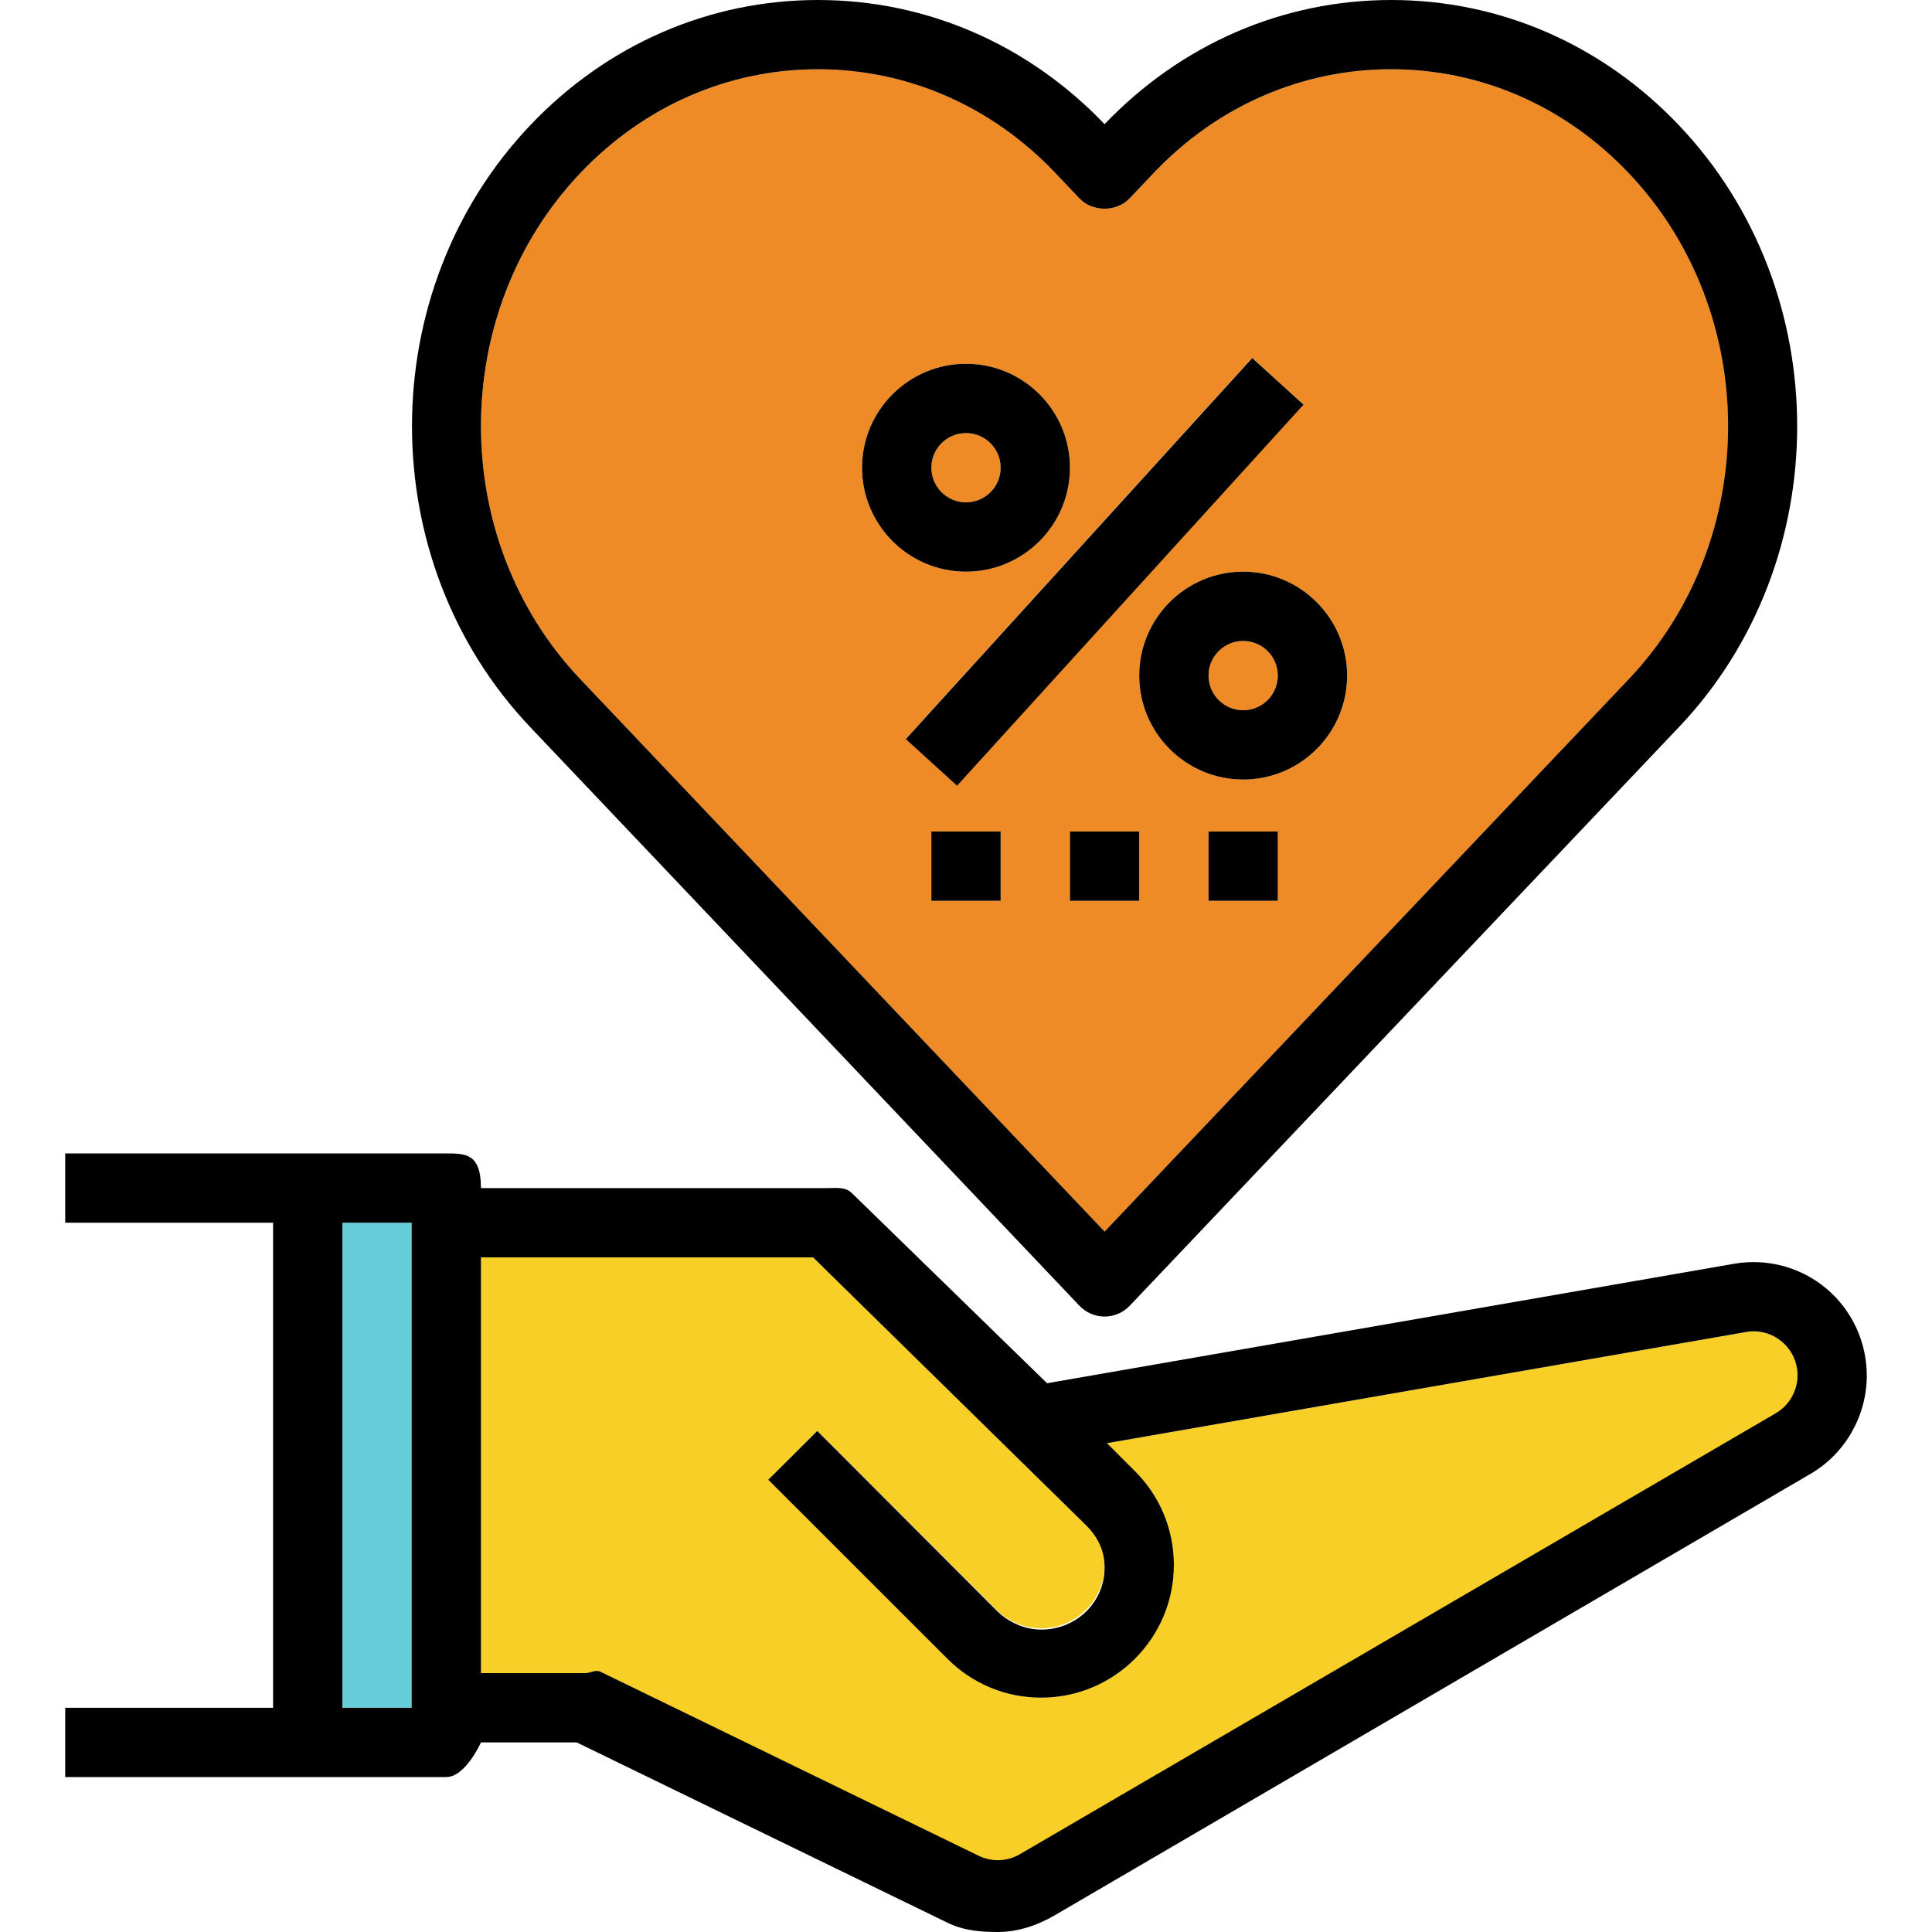
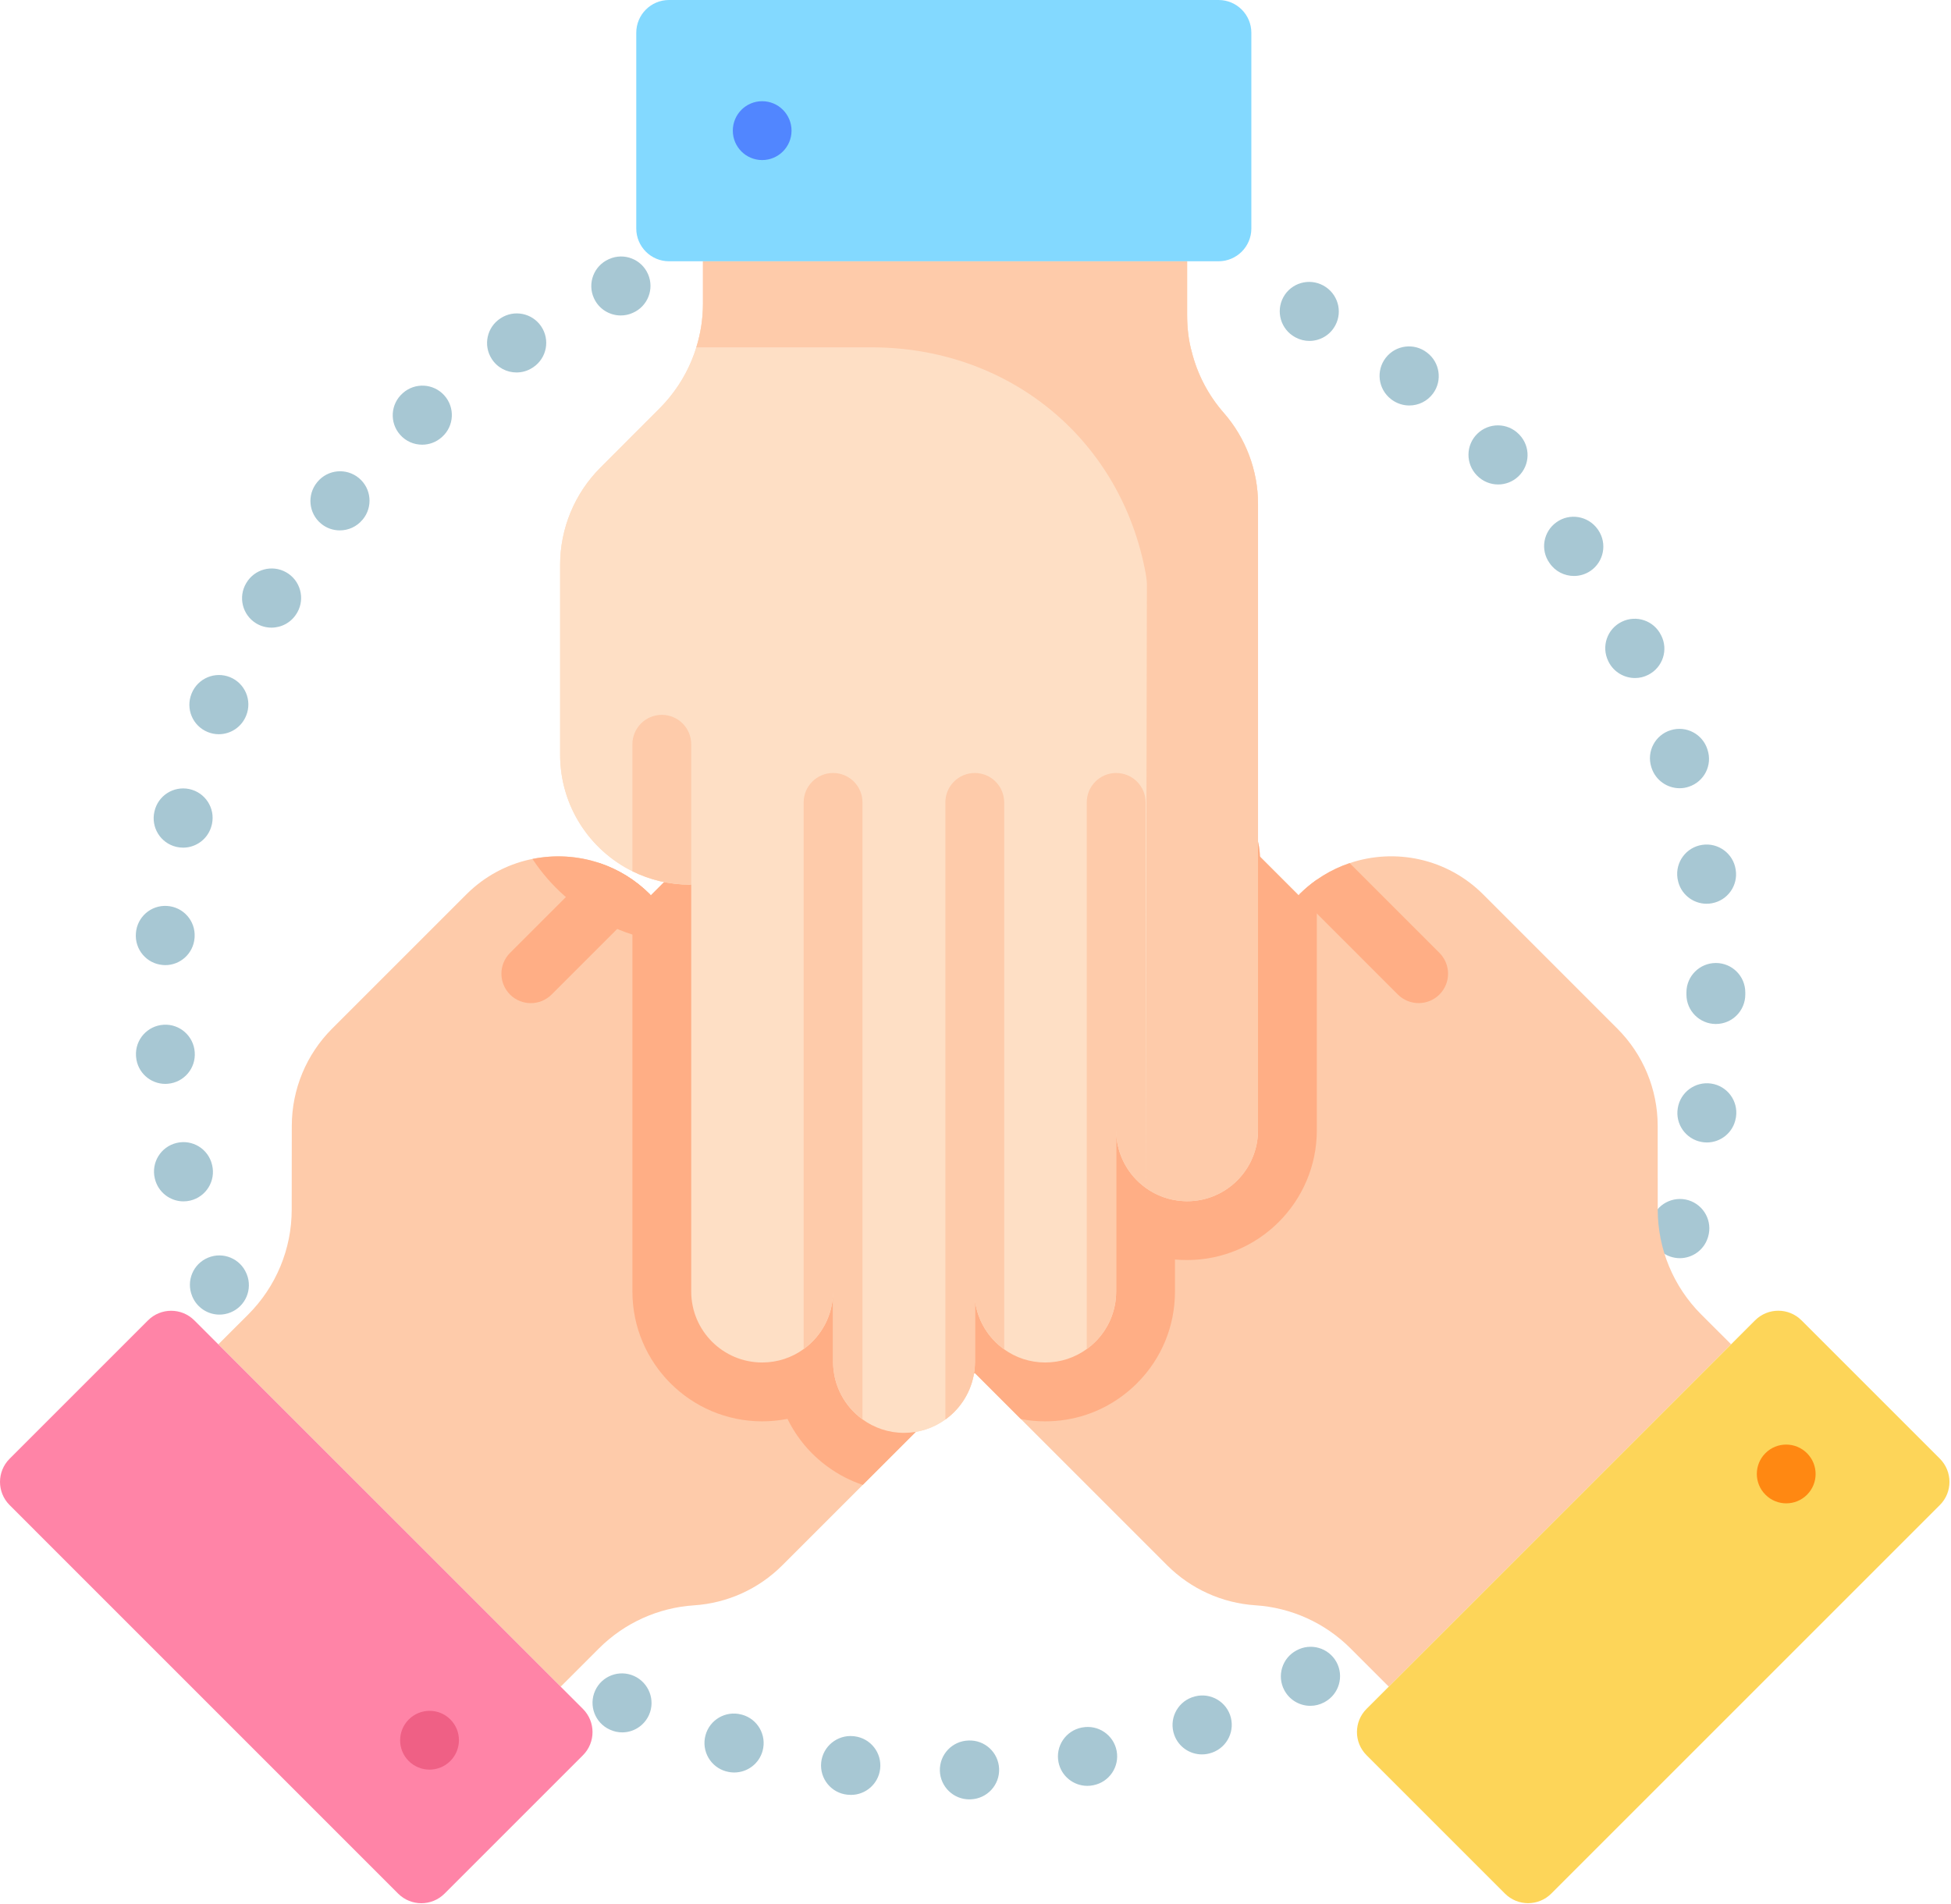
- <svg xmlns="http://www.w3.org/2000/svg" version="1.1" id="Layer_1" x="0px" y="0px" viewBox="0 0 55.764 55.764" style="enable-background:new 0 0 55.764 55.764;" xml:space="preserve">
-   <g>
-     <rect x="9.882" y="35.292" style="fill:#66CEDB;" width="2" height="14" />
-     <path style="fill:#F8CF26;" d="M17.329,48.251l10.902,5.378c0.385,0.192,0.836,0.141,1.206-0.075l21.815-12.743   c0.389-0.227,0.63-0.656,0.63-1.105c0-0.375-0.165-0.734-0.452-0.976s-0.662-0.348-1.034-0.281l-18.444,3.207l0.809,0.809   c0.723,0.723,1.121,1.684,1.121,2.706c0,2.111-1.718,3.828-3.828,3.828c-1.024,0-1.984-0.398-2.707-1.122l-5.172-5.171l1.414-1.414   l5.172,5.171c0.341,0.34,0.811,0.536,1.293,0.536c1.008,0,1.828-0.82,1.828-1.829c0-0.488-0.19-0.802-0.535-1.147l-7.879-7.731   h-9.586v12h3C17.037,48.292,17.191,48.182,17.329,48.251z" />
-     <circle style="fill:#EE8B26;" cx="35.882" cy="19.5" r="1" />
-     <circle style="fill:#EE8B26;" cx="27.882" cy="13.5" r="1" />
-     <path style="fill:#EE8B26;" d="M16.749,19.602l15.133,15.945l15.133-15.945c3.822-4.026,3.822-10.578,0-14.604   c-1.835-1.934-4.271-2.999-6.858-2.999c-2.589,0-5.024,1.065-6.859,2.999l-0.689,0.727c-0.379,0.398-1.072,0.398-1.451,0   l-0.689-0.727c-1.835-1.934-4.271-2.999-6.859-2.999s-5.023,1.065-6.858,2.999C12.927,9.024,12.927,15.576,16.749,19.602z    M28.882,26h-2v-2h2V26z M32.882,26h-2v-2h2V26z M36.882,26h-2v-2h2V26z M38.882,19.5c0,1.654-1.346,3-3,3s-3-1.346-3-3   s1.346-3,3-3S38.882,17.845,38.882,19.5z M36.142,10.327l1.48,1.346l-10,11l-1.48-1.346L36.142,10.327z M27.882,10.5   c1.654,0,3,1.346,3,3s-1.346,3-3,3s-3-1.346-3-3C24.882,11.845,26.228,10.5,27.882,10.5z" />
-     <g>
-       <path d="M52.718,37.195c-0.741-0.624-1.72-0.883-2.664-0.719l-19.832,3.449l-5.633-5.487c-0.188-0.187-0.441-0.146-0.707-0.146    h-10c0-1-0.447-1-1-1h-4h-7v2h6v14h-6v2h7h4c0.553,0,1-1,1-1h2.764l10.691,5.199c0.463,0.231,0.963,0.274,1.463,0.273    c0.568,0,1.137-0.186,1.645-0.483l21.817-12.743c0.999-0.584,1.62-1.675,1.62-2.832C53.882,38.739,53.457,37.818,52.718,37.195z     M11.882,49.292h-2v-14h2V49.292z M51.253,40.792L29.438,53.518c-0.37,0.216-0.821,0.231-1.206,0.038L17.33,48.251    c-0.139-0.069-0.293,0.041-0.448,0.041h-3v-12h9.586l7.879,7.732c0.345,0.345,0.535,0.732,0.535,1.22    c0,1.008-0.82,1.792-1.828,1.792c-0.482,0-0.952-0.214-1.293-0.554l-5.172-5.181l-1.414,1.409l5.172,5.169    C28.07,48.603,29.031,49,30.054,49c2.11,0,3.828-1.718,3.828-3.829c0-1.022-0.398-1.984-1.121-2.707l-0.809-0.809l18.444-3.208    c0.372-0.067,0.747,0.037,1.034,0.279c0.287,0.241,0.452,0.595,0.452,0.971C51.882,40.146,51.641,40.566,51.253,40.792z" />
-       <rect x="24.451" y="15.506" transform="matrix(-0.6727 0.7399 -0.7399 -0.6727 65.5453 4.0191)" width="14.866" height="2.001" />
-       <path d="M27.882,16.5c1.654,0,3-1.346,3-3s-1.346-3-3-3s-3,1.346-3,3S26.228,16.5,27.882,16.5z M27.882,12.5c0.552,0,1,0.449,1,1    s-0.448,1-1,1s-1-0.449-1-1S27.33,12.5,27.882,12.5z" />
-       <path d="M32.882,19.5c0,1.654,1.346,3,3,3s3-1.346,3-3s-1.346-3-3-3S32.882,17.845,32.882,19.5z M36.882,19.5c0,0.551-0.448,1-1,1    s-1-0.449-1-1s0.448-1,1-1S36.882,18.948,36.882,19.5z" />
-       <path d="M31.156,37.688C31.345,37.887,31.607,38,31.882,38c0.274,0,0.536-0.113,0.726-0.312L48.466,20.98    c4.542-4.786,4.542-12.573,0-17.358C46.249,1.286,43.298,0,40.156,0c-3.126,0-6.062,1.272-8.274,3.584    C29.67,1.272,26.734,0,23.608,0c-3.142,0-6.093,1.286-8.31,3.622c-4.542,4.786-4.542,12.573,0,17.358L31.156,37.688z     M16.749,4.998c1.835-1.934,4.27-2.999,6.858-2.999c2.589,0,5.024,1.065,6.859,2.999l0.689,0.727c0.379,0.398,1.072,0.398,1.451,0    l0.689-0.727c1.835-1.934,4.27-2.999,6.859-2.999c2.588,0,5.023,1.065,6.858,2.999c3.822,4.026,3.822,10.578,0,14.604    l-15.13,15.945L16.749,19.602C12.927,15.576,12.927,9.024,16.749,4.998z" />
-       <rect x="26.882" y="24" width="2" height="2" />
-       <rect x="30.882" y="24" width="2" height="2" />
-       <rect x="34.882" y="24" width="2" height="2" />
+ <svg xmlns="http://www.w3.org/2000/svg" width="41px" height="40px" viewBox="0 0 41 40" version="1.1">
+   <g id="Page-1" stroke="none" stroke-width="1" fill="none" fill-rule="evenodd">
+     <g id="02_dashboard" transform="translate(-166, -566)" fill-rule="nonzero">
+       <g id="002-united" transform="translate(166, 566)">
+         <path d="M20.369,37.817 C20.036,37.817 19.761,37.551 19.751,37.216 C19.742,36.874 20.011,36.59 20.352,36.58 C20.694,36.565 20.981,36.829 20.996,37.171 C21.011,37.512 20.746,37.801 20.405,37.816 L20.387,37.816 C20.381,37.817 20.375,37.817 20.369,37.817 L20.369,37.817 Z M17.883,37.723 C17.859,37.723 17.835,37.722 17.81,37.719 L17.809,37.719 C17.469,37.685 17.223,37.382 17.257,37.042 C17.291,36.703 17.596,36.455 17.936,36.489 L17.955,36.491 C18.294,36.531 18.536,36.838 18.496,37.177 C18.459,37.492 18.192,37.723 17.883,37.723 L17.883,37.723 Z M22.85,37.533 C22.56,37.533 22.302,37.329 22.244,37.034 C22.178,36.699 22.396,36.374 22.731,36.308 L22.743,36.306 C23.078,36.242 23.402,36.462 23.466,36.797 C23.53,37.132 23.31,37.456 22.975,37.52 L22.97,37.521 C22.93,37.529 22.89,37.533 22.85,37.533 L22.85,37.533 Z M15.43,37.252 C15.377,37.252 15.322,37.245 15.267,37.23 L15.264,37.23 C14.934,37.142 14.737,36.803 14.825,36.473 C14.912,36.143 15.25,35.947 15.58,36.034 L15.593,36.037 C15.922,36.127 16.116,36.467 16.026,36.797 C15.951,37.072 15.702,37.252 15.43,37.252 Z M25.259,36.872 C25.006,36.872 24.769,36.717 24.678,36.465 C24.561,36.144 24.727,35.79 25.047,35.673 L25.058,35.67 C25.379,35.554 25.733,35.721 25.849,36.042 C25.964,36.363 25.797,36.718 25.476,36.833 L25.47,36.835 C25.4,36.86 25.329,36.872 25.259,36.872 Z M13.076,36.409 C12.991,36.409 12.905,36.392 12.823,36.354 L12.815,36.351 C12.504,36.21 12.366,35.843 12.507,35.532 C12.648,35.221 13.014,35.084 13.325,35.224 C13.637,35.365 13.778,35.733 13.638,36.044 C13.534,36.273 13.311,36.409 13.076,36.409 Z M27.536,35.851 C27.315,35.851 27.102,35.732 26.99,35.523 C26.829,35.222 26.943,34.847 27.245,34.687 C27.544,34.522 27.92,34.631 28.085,34.93 C28.249,35.229 28.14,35.605 27.841,35.77 L27.827,35.778 C27.734,35.827 27.635,35.851 27.536,35.851 Z M33.169,30.339 L33.174,30.342 L33.092,30.284 L33.169,30.339 Z M4.612,27.629 C4.368,27.629 4.137,27.483 4.039,27.243 L4.038,27.239 C3.907,26.923 4.058,26.562 4.373,26.432 C4.689,26.301 5.05,26.452 5.18,26.767 L5.185,26.778 C5.313,27.094 5.161,27.455 4.845,27.583 C4.769,27.614 4.69,27.629 4.612,27.629 L4.612,27.629 Z M35.301,26.443 C35.236,26.443 35.17,26.432 35.105,26.411 C34.783,26.303 34.608,25.957 34.712,25.635 C34.813,25.31 35.157,25.127 35.483,25.225 C35.809,25.325 35.994,25.669 35.895,25.995 L35.887,26.02 C35.801,26.279 35.559,26.443 35.301,26.443 Z M3.856,25.249 C3.577,25.249 3.323,25.058 3.255,24.774 L3.253,24.766 C3.174,24.434 3.379,24.1 3.711,24.021 C4.044,23.941 4.377,24.146 4.456,24.479 L4.458,24.487 C4.537,24.819 4.332,25.152 4,25.232 C3.952,25.243 3.904,25.249 3.856,25.249 Z M35.869,24.011 C35.834,24.011 35.798,24.008 35.761,24.001 C35.427,23.942 35.203,23.625 35.258,23.292 C35.31,22.956 35.624,22.724 35.96,22.773 C36.298,22.823 36.531,23.136 36.482,23.474 L36.477,23.5 C36.425,23.8 36.164,24.011 35.869,24.011 L35.869,24.011 Z M3.475,22.78 C3.157,22.78 2.888,22.538 2.86,22.216 L2.858,22.19 C2.838,21.849 3.098,21.557 3.439,21.537 C3.777,21.516 4.068,21.774 4.092,22.111 C4.119,22.45 3.868,22.748 3.528,22.777 C3.51,22.779 3.492,22.78 3.475,22.78 L3.475,22.78 Z M36.059,21.521 C35.717,21.521 35.44,21.244 35.44,20.902 L35.44,20.894 C35.44,20.89 35.44,20.886 35.44,20.881 C35.44,20.876 35.44,20.871 35.44,20.865 L35.44,20.857 C35.44,20.515 35.717,20.239 36.059,20.239 C36.4,20.239 36.677,20.515 36.677,20.857 L36.677,20.865 C36.677,20.87 36.677,20.874 36.677,20.878 C36.677,20.883 36.677,20.889 36.677,20.894 L36.677,20.902 C36.677,21.244 36.4,21.521 36.059,21.521 Z M3.473,20.284 C3.455,20.284 3.437,20.283 3.419,20.281 C3.079,20.252 2.828,19.953 2.856,19.613 C2.88,19.276 3.169,19.019 3.509,19.04 C3.85,19.06 4.11,19.352 4.09,19.693 L4.088,19.719 C4.06,20.041 3.79,20.284 3.473,20.284 Z M35.865,18.994 C35.57,18.994 35.309,18.783 35.257,18.483 L35.252,18.457 C35.203,18.119 35.436,17.805 35.774,17.756 C36.11,17.706 36.425,17.939 36.475,18.276 C36.53,18.609 36.306,18.925 35.973,18.984 C35.936,18.991 35.9,18.994 35.865,18.994 Z M35.968,18.36 L35.864,18.379 L35.968,18.36 Z M3.848,17.815 C3.801,17.815 3.752,17.809 3.704,17.798 C3.372,17.719 3.167,17.386 3.246,17.054 C3.319,16.724 3.644,16.514 3.976,16.583 C4.31,16.653 4.525,16.981 4.455,17.315 L4.449,17.34 C4.381,17.624 4.128,17.815 3.848,17.815 Z M35.297,16.566 C35.037,16.566 34.794,16.4 34.708,16.14 L34.701,16.118 C34.6,15.792 34.783,15.446 35.11,15.346 C35.437,15.245 35.782,15.428 35.883,15.755 L35.883,15.756 C35.991,16.08 35.815,16.427 35.491,16.534 C35.427,16.556 35.362,16.566 35.297,16.566 L35.297,16.566 Z M4.598,15.431 C4.52,15.431 4.441,15.416 4.365,15.385 C4.049,15.257 3.897,14.896 4.025,14.58 L4.028,14.572 C4.157,14.256 4.517,14.104 4.834,14.232 C5.15,14.361 5.302,14.721 5.174,15.038 L5.171,15.045 C5.073,15.285 4.842,15.431 4.598,15.431 Z M34.36,14.25 C34.135,14.25 33.917,14.127 33.807,13.914 L33.798,13.895 C33.647,13.589 33.773,13.218 34.08,13.068 C34.386,12.917 34.757,13.043 34.907,13.35 L34.908,13.351 C35.065,13.654 34.944,14.025 34.641,14.181 C34.551,14.228 34.455,14.25 34.36,14.25 Z M5.705,13.191 C5.595,13.191 5.484,13.162 5.383,13.101 C5.092,12.923 5,12.544 5.176,12.253 C5.347,11.962 5.72,11.861 6.014,12.028 C6.311,12.196 6.416,12.574 6.248,12.871 C6.243,12.879 6.238,12.887 6.233,12.895 C6.117,13.086 5.913,13.191 5.705,13.191 Z M33.076,12.105 C32.878,12.105 32.683,12.01 32.564,11.834 C32.365,11.557 32.431,11.173 32.71,10.975 C32.987,10.776 33.375,10.843 33.574,11.121 L33.587,11.14 C33.779,11.422 33.705,11.807 33.423,11.999 C33.316,12.071 33.196,12.105 33.076,12.105 Z M7.141,11.147 C7.002,11.147 6.862,11.101 6.747,11.005 C6.484,10.787 6.448,10.397 6.666,10.134 L6.671,10.128 C6.889,9.865 7.279,9.829 7.542,10.047 C7.805,10.265 7.841,10.655 7.623,10.918 L7.617,10.924 C7.495,11.071 7.319,11.147 7.141,11.147 Z M31.483,10.182 C31.321,10.182 31.158,10.118 31.037,9.992 C30.798,9.748 30.801,9.356 31.045,9.117 C31.289,8.878 31.68,8.881 31.919,9.125 L31.929,9.135 C32.166,9.382 32.158,9.773 31.911,10.01 C31.791,10.125 31.637,10.182 31.483,10.182 Z M8.872,9.346 C8.7,9.346 8.53,9.276 8.408,9.137 C8.182,8.882 8.206,8.491 8.462,8.265 L8.464,8.263 C8.718,8.035 9.109,8.056 9.337,8.31 C9.565,8.564 9.545,8.954 9.291,9.182 L9.281,9.191 C9.163,9.295 9.017,9.346 8.872,9.346 Z M29.616,8.522 C29.489,8.522 29.362,8.483 29.251,8.403 L29.23,8.387 C28.961,8.177 28.912,7.789 29.122,7.519 C29.331,7.25 29.719,7.201 29.988,7.41 C30.258,7.613 30.316,7.996 30.116,8.269 C29.994,8.435 29.807,8.522 29.616,8.522 Z M29.69,7.82 L29.612,7.919 L29.69,7.82 Z M10.854,7.828 C10.65,7.828 10.451,7.727 10.333,7.542 C10.149,7.255 10.233,6.873 10.52,6.689 C10.802,6.503 11.182,6.578 11.372,6.858 C11.564,7.141 11.491,7.525 11.208,7.717 L11.186,7.731 C11.084,7.797 10.969,7.828 10.854,7.828 Z M27.517,7.165 C27.42,7.165 27.321,7.142 27.229,7.093 L27.214,7.085 C26.915,6.92 26.806,6.544 26.97,6.245 C27.134,5.946 27.51,5.837 27.81,6.001 L27.811,6.002 C28.11,6.165 28.223,6.54 28.061,6.839 C27.95,7.047 27.737,7.165 27.517,7.165 Z M13.045,6.63 C12.81,6.63 12.584,6.495 12.481,6.266 C12.34,5.956 12.479,5.589 12.79,5.449 L12.804,5.443 C13.116,5.305 13.481,5.448 13.618,5.761 C13.755,6.074 13.612,6.438 13.299,6.575 C13.217,6.613 13.13,6.63 13.045,6.63 Z" id="Shape" fill="#A7C7D3" />
+         <path d="M24.526,32.896 L15.218,23.588 C14.634,23.005 14.634,22.061 15.216,21.478 C15.446,21.248 15.734,21.109 16.033,21.062 C16.489,20.988 16.973,21.127 17.326,21.48 L14.929,19.083 C14.637,18.792 14.491,18.41 14.491,18.029 C14.491,17.95 14.497,17.87 14.51,17.791 C14.558,17.491 14.697,17.204 14.927,16.974 C15.155,16.746 15.438,16.608 15.733,16.559 C16.134,16.492 16.557,16.59 16.895,16.853 L15.983,15.941 C15.691,15.649 15.545,15.266 15.545,14.885 C15.544,14.804 15.551,14.722 15.565,14.642 C15.613,14.345 15.751,14.06 15.98,13.83 C16.21,13.6 16.498,13.461 16.798,13.413 C17.254,13.34 17.738,13.479 18.091,13.832 L19.135,14.877 C18.783,14.525 18.643,14.04 18.717,13.584 C18.764,13.285 18.903,12.998 19.134,12.767 C19.716,12.185 20.66,12.186 21.243,12.769 L27.293,18.818 L27.309,18.794 C27.616,18.488 27.977,18.27 28.363,18.14 C29.314,17.819 30.409,18.038 31.168,18.797 L33.988,21.618 C34.531,22.16 34.835,22.894 34.836,23.66 L34.837,25.425 C34.838,26.249 35.166,27.04 35.75,27.625 L36.379,28.253 L29.185,35.448 L28.381,34.644 C27.847,34.109 27.136,33.787 26.382,33.738 C25.682,33.692 25.023,33.393 24.526,32.896 Z" id="Path" fill="#FECBAA" />
+         <path d="M28.718,35.915 L36.883,27.749 C37.153,27.48 37.589,27.48 37.858,27.749 L40.766,30.657 C41.035,30.926 41.035,31.363 40.766,31.631 L32.6,39.797 C32.331,40.066 31.895,40.066 31.626,39.797 L28.718,36.889 C28.449,36.62 28.449,36.184 28.718,35.915 L28.718,35.915 Z" id="Path" fill="#FDD559" />
+         <path d="M37.101,31.414 C37.342,31.656 37.733,31.656 37.974,31.415 C38.215,31.174 38.215,30.783 37.974,30.542 C37.732,30.3 37.341,30.3 37.1,30.541 C36.859,30.782 36.859,31.173 37.101,31.414 L37.101,31.414 Z" id="Path" fill="#FF8812" />
+         <path d="M29.375,20.901 L27.293,18.818 L27.309,18.794 C27.616,18.488 27.977,18.27 28.363,18.14 L30.25,20.027 C30.491,20.268 30.491,20.66 30.25,20.901 C30.008,21.143 29.617,21.142 29.375,20.901 Z" id="Path" fill="#FFAE85" />
+         <path d="M16.441,32.897 L25.75,23.589 C26.333,23.005 26.334,22.062 25.752,21.479 C25.521,21.249 25.234,21.11 24.935,21.062 C24.479,20.989 23.995,21.128 23.642,21.481 L26.039,19.084 C26.33,18.793 26.477,18.411 26.477,18.03 C26.477,17.951 26.47,17.871 26.457,17.791 C26.41,17.492 26.271,17.205 26.04,16.975 C25.813,16.747 25.53,16.609 25.235,16.56 C24.833,16.493 24.41,16.591 24.073,16.854 L24.985,15.941 C25.277,15.65 25.423,15.267 25.423,14.886 C25.423,14.804 25.416,14.723 25.403,14.643 C25.355,14.346 25.217,14.06 24.987,13.831 C24.757,13.601 24.47,13.462 24.17,13.414 C23.714,13.341 23.229,13.48 22.877,13.833 L21.832,14.878 C22.184,14.525 22.324,14.04 22.251,13.584 C22.204,13.286 22.065,12.999 21.834,12.768 C21.252,12.186 20.307,12.187 19.724,12.77 L13.675,18.819 L13.658,18.795 C13.352,18.489 12.99,18.271 12.605,18.141 C11.653,17.82 10.559,18.039 9.8,18.798 L6.979,21.619 C6.437,22.161 6.133,22.895 6.132,23.661 L6.13,25.425 C6.13,26.25 5.801,27.041 5.217,27.626 L4.588,28.254 L11.782,35.449 L12.586,34.645 C13.121,34.11 13.832,33.788 14.585,33.739 C15.286,33.693 15.945,33.394 16.441,32.897 L16.441,32.897 Z" id="Path" fill="#FECBAA" />
+         <path d="M12.25,35.916 L4.084,27.75 C3.815,27.481 3.379,27.481 3.11,27.75 L0.202,30.658 C-0.067,30.927 -0.067,31.363 0.202,31.632 L8.367,39.798 C8.637,40.067 9.073,40.067 9.342,39.798 L12.25,36.89 C12.519,36.621 12.519,36.185 12.25,35.916 Z" id="Path" fill="#FF84A7" />
+         <path d="M9.463,37.011 C9.705,36.769 9.705,36.378 9.464,36.137 C9.223,35.896 8.832,35.896 8.59,36.138 C8.349,36.379 8.348,36.77 8.589,37.011 C8.831,37.252 9.222,37.252 9.463,37.011 L9.463,37.011 Z" id="Path" fill="#EF6085" />
+         <path d="M11.592,20.902 L13.675,18.819 L13.658,18.795 C13.352,18.489 12.99,18.271 12.605,18.141 L10.718,20.027 C10.477,20.269 10.477,20.66 10.718,20.902 C10.96,21.144 11.351,21.143 11.592,20.902 Z" id="Path" fill="#FFAE85" />
+         <path d="M26.437,10.589 L26.437,23.753 C26.437,24.578 25.77,25.246 24.947,25.246 C24.621,25.246 24.32,25.141 24.074,24.963 C23.7,24.692 23.456,24.251 23.456,23.753 L23.456,27.143 C23.456,27.555 23.29,27.928 23.02,28.198 C22.964,28.254 22.903,28.306 22.838,28.353 C22.592,28.531 22.292,28.635 21.966,28.635 C21.644,28.635 21.346,28.533 21.103,28.359 C20.771,28.123 20.541,27.754 20.489,27.33 L20.489,28.62 C20.489,29.032 20.321,29.406 20.052,29.676 C19.995,29.733 19.932,29.786 19.866,29.833 C19.622,30.01 19.322,30.114 18.998,30.114 C18.673,30.114 18.371,30.009 18.125,29.83 C17.751,29.56 17.507,29.119 17.507,28.62 L17.507,27.143 C17.507,27.641 17.263,28.082 16.889,28.353 C16.644,28.531 16.343,28.635 16.017,28.635 C15.194,28.635 14.526,27.967 14.526,27.143 L14.526,18.588 L14.497,18.593 C14.064,18.593 13.654,18.491 13.29,18.311 C12.39,17.865 11.771,16.936 11.771,15.862 L11.771,11.873 C11.771,11.107 12.075,10.372 12.616,9.83 L13.863,8.581 C14.445,7.997 14.773,7.206 14.773,6.38 L14.773,5.49 L24.947,5.49 L24.947,6.627 C24.947,7.383 25.222,8.113 25.72,8.681 C26.182,9.209 26.437,9.887 26.437,10.589 L26.437,10.589 Z" id="Path" fill="#FEDFC5" />
+         <path d="M25.752,21.479 C25.521,21.249 25.234,21.11 24.935,21.062 C24.479,20.989 23.995,21.128 23.642,21.481 L26.039,19.084 C26.33,18.793 26.477,18.411 26.477,18.03 C26.477,17.951 26.47,17.871 26.457,17.791 C26.41,17.492 26.271,17.205 26.041,16.975 C25.813,16.747 25.53,16.609 25.235,16.56 C24.834,16.493 24.41,16.591 24.073,16.854 L24.985,15.941 C25.277,15.65 25.423,15.267 25.423,14.886 C25.423,14.805 25.417,14.723 25.403,14.643 C25.355,14.346 25.217,14.06 24.987,13.831 C24.757,13.601 24.47,13.462 24.17,13.414 C23.714,13.341 23.229,13.48 22.877,13.833 L21.832,14.878 C22.184,14.525 22.324,14.04 22.251,13.584 C22.204,13.286 22.065,12.999 21.834,12.768 C21.252,12.186 20.307,12.187 19.724,12.77 L13.675,18.819 L13.658,18.795 C13.352,18.489 12.99,18.271 12.605,18.141 C12.148,17.987 11.659,17.958 11.19,18.053 C11.568,18.625 12.097,19.099 12.741,19.419 C12.92,19.507 13.103,19.582 13.29,19.642 L13.29,27.143 C13.29,28.648 14.513,29.872 16.017,29.872 C16.198,29.872 16.376,29.854 16.549,29.82 C16.743,30.217 17.033,30.566 17.398,30.829 C17.624,30.994 17.871,31.121 18.131,31.208 L25.75,23.589 C26.333,23.005 26.334,22.062 25.752,21.479 L25.752,21.479 Z" id="Path" fill="#FFAE85" />
+         <path d="M27.673,23.753 L27.673,18.488 C27.545,18.578 27.423,18.68 27.309,18.794 L27.292,18.818 L21.243,12.769 C20.66,12.186 19.715,12.185 19.133,12.767 C18.902,12.998 18.763,13.285 18.716,13.584 C18.643,14.04 18.783,14.525 19.135,14.877 L18.09,13.832 C17.738,13.479 17.253,13.34 16.797,13.413 C16.497,13.461 16.21,13.6 15.98,13.83 C15.75,14.06 15.612,14.345 15.564,14.642 C15.551,14.722 15.543,14.804 15.544,14.885 C15.544,15.266 15.69,15.649 15.982,15.941 L16.894,16.853 C16.556,16.59 16.134,16.492 15.732,16.559 C15.437,16.608 15.154,16.746 14.926,16.974 C14.696,17.204 14.557,17.491 14.51,17.791 C14.497,17.87 14.49,17.95 14.49,18.029 C14.49,18.41 14.637,18.792 14.928,19.083 L17.325,21.48 C16.973,21.128 16.488,20.988 16.032,21.062 C15.733,21.109 15.446,21.248 15.216,21.478 C14.633,22.061 14.634,23.005 15.217,23.588 L21.453,29.824 C21.621,29.856 21.792,29.872 21.965,29.872 C22.543,29.872 23.096,29.693 23.561,29.356 C23.679,29.27 23.792,29.175 23.894,29.072 C24.409,28.557 24.692,27.872 24.692,27.143 L24.692,26.471 C24.776,26.478 24.861,26.482 24.946,26.482 C26.45,26.482 27.673,25.258 27.673,23.753 L27.673,23.753 Z" id="Path" fill="#FFAE85" />
+         <path d="M26.437,10.589 L26.437,23.753 C26.437,24.578 25.77,25.246 24.947,25.246 C24.925,25.246 24.901,25.246 24.877,25.244 C24.579,25.23 24.303,25.129 24.076,24.964 C24.075,24.964 24.075,24.963 24.074,24.963 C23.7,24.692 23.456,24.251 23.456,23.753 L23.456,27.143 C23.456,27.555 23.29,27.928 23.02,28.198 C22.964,28.254 22.903,28.306 22.838,28.353 C22.592,28.531 22.292,28.635 21.966,28.635 C21.644,28.635 21.346,28.533 21.103,28.359 C20.771,28.123 20.541,27.754 20.489,27.33 L20.489,28.62 C20.489,29.032 20.321,29.406 20.052,29.676 C19.995,29.733 19.932,29.786 19.866,29.833 C19.622,30.01 19.322,30.114 18.998,30.114 C18.673,30.114 18.371,30.009 18.125,29.83 C17.751,29.56 17.507,29.119 17.507,28.62 L17.507,27.143 C17.507,27.641 17.263,28.082 16.889,28.353 C16.644,28.531 16.343,28.635 16.017,28.635 C15.194,28.635 14.526,27.967 14.526,27.143 L14.526,18.588 L14.497,18.593 C14.064,18.593 13.654,18.491 13.29,18.311 C12.39,17.865 11.771,16.936 11.771,15.862 L11.771,11.873 C11.771,11.107 12.075,10.372 12.616,9.83 L13.863,8.581 C14.223,8.22 14.486,7.78 14.633,7.3 C14.726,7.003 14.773,6.691 14.773,6.38 L14.773,5.49 L24.947,5.49 L24.947,6.627 C24.947,6.882 24.974,7.151 25.045,7.396 C25.163,7.869 25.394,8.31 25.72,8.681 C26.178,9.205 26.437,9.892 26.437,10.589 L26.437,10.589 Z" id="Path" fill="#FEDFC5" />
+         <path d="M26.437,10.589 L26.437,23.753 C26.437,24.578 25.77,25.246 24.947,25.246 C24.925,25.246 24.901,25.246 24.877,25.244 C24.579,25.23 24.303,25.129 24.076,24.964 L24.102,12.279 C24.102,12.202 24.084,12.081 24.052,11.927 C23.483,9.156 21.145,7.3 18.317,7.3 L14.633,7.3 C14.726,7.003 14.773,6.691 14.773,6.38 L14.773,5.49 L24.947,5.49 L24.947,6.627 C24.947,6.882 24.974,7.151 25.045,7.396 C25.163,7.869 25.394,8.31 25.72,8.681 C26.178,9.205 26.437,9.892 26.437,10.589 L26.437,10.589 Z" id="Path" fill="#FECBAA" />
+         <path d="M25.608,5.491 L14.059,5.491 C13.679,5.491 13.371,5.182 13.371,4.802 L13.371,0.689 C13.371,0.308 13.679,0 14.059,0 L25.608,0 C25.988,0 26.297,0.308 26.297,0.689 L26.297,4.802 C26.297,5.182 25.988,5.491 25.608,5.491 Z" id="Path" fill="#83D9FF" />
+         <path d="M16.634,2.746 C16.634,2.404 16.358,2.127 16.017,2.127 C15.676,2.127 15.4,2.404 15.4,2.746 C15.4,3.087 15.676,3.364 16.017,3.364 C16.358,3.364 16.634,3.087 16.634,2.746 Z" id="Path" fill="#5186FF" />
+         <g id="Group" transform="translate(13.28994, 15.02378)" fill="#FECBAA">
+           <path d="M10.785,1.84 L10.785,9.939 C10.41,9.669 10.166,9.228 10.166,8.729 L10.166,12.119 C10.166,12.531 10,12.904 9.73,13.174 C9.674,13.23 9.613,13.282 9.548,13.329 L9.548,1.84 C9.548,1.499 9.825,1.222 10.166,1.222 C10.508,1.222 10.785,1.499 10.785,1.84 L10.785,1.84 Z" id="Path" />
+           <path d="M7.813,1.84 L7.813,13.335 C7.481,13.099 7.252,12.73 7.199,12.306 L7.199,13.596 C7.199,14.008 7.032,14.382 6.762,14.652 C6.705,14.71 6.643,14.762 6.577,14.809 L6.577,1.84 C6.577,1.499 6.853,1.222 7.195,1.222 C7.536,1.222 7.813,1.499 7.813,1.84 L7.813,1.84 Z" id="Path" />
+           <path d="M4.835,1.84 L4.835,14.806 C4.461,14.536 4.217,14.095 4.217,13.596 L4.217,12.119 C4.217,12.616 3.973,13.058 3.599,13.329 L3.599,1.84 C3.599,1.499 3.876,1.222 4.217,1.222 C4.559,1.222 4.835,1.499 4.835,1.84 L4.835,1.84 Z" id="Path" />
+           <path d="M1.236,0.618 L1.236,3.564 L1.207,3.568 C0.774,3.568 0.364,3.467 0,3.287 L0,0.618 C0,0.277 0.277,2.2741676e-15 0.618,2.2741676e-15 C0.96,2.2741676e-15 1.236,0.277 1.236,0.618 Z" id="Path" />
+         </g>
+       </g>
    </g>
  </g>
-   <g>
- </g>
-   <g>
- </g>
-   <g>
- </g>
-   <g>
- </g>
-   <g>
- </g>
-   <g>
- </g>
-   <g>
- </g>
-   <g>
- </g>
-   <g>
- </g>
-   <g>
- </g>
-   <g>
- </g>
-   <g>
- </g>
-   <g>
- </g>
-   <g>
- </g>
-   <g>
- </g>
</svg>
